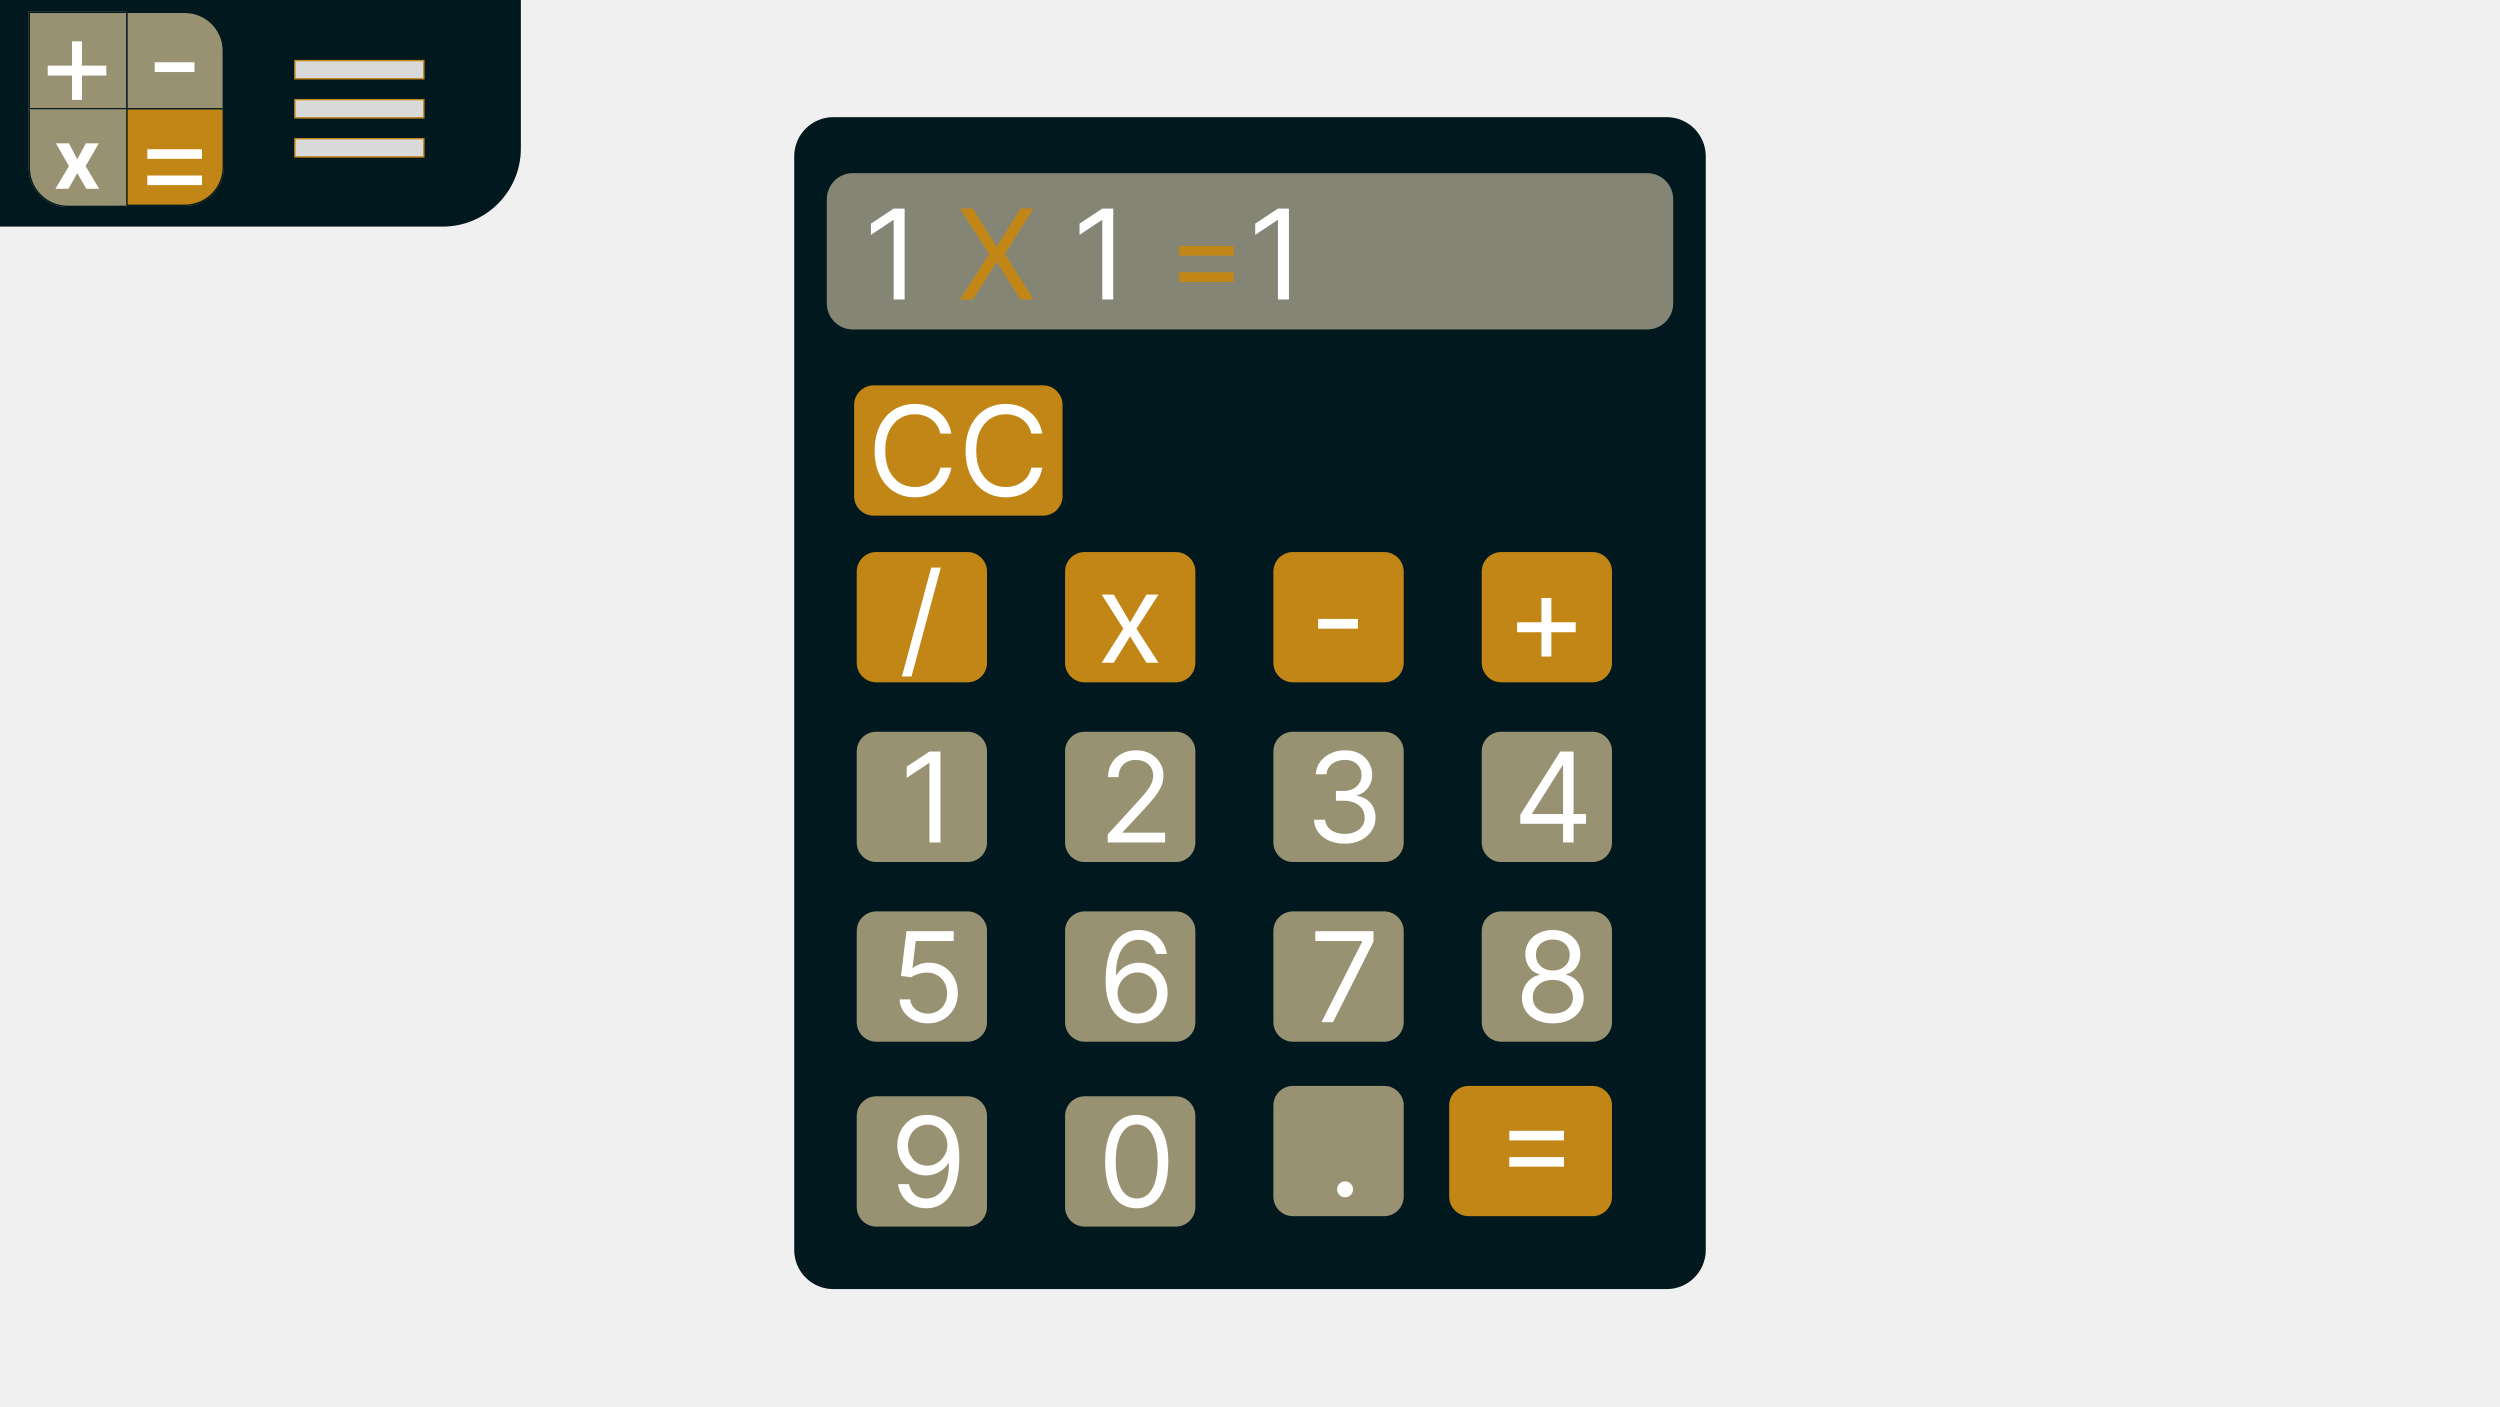
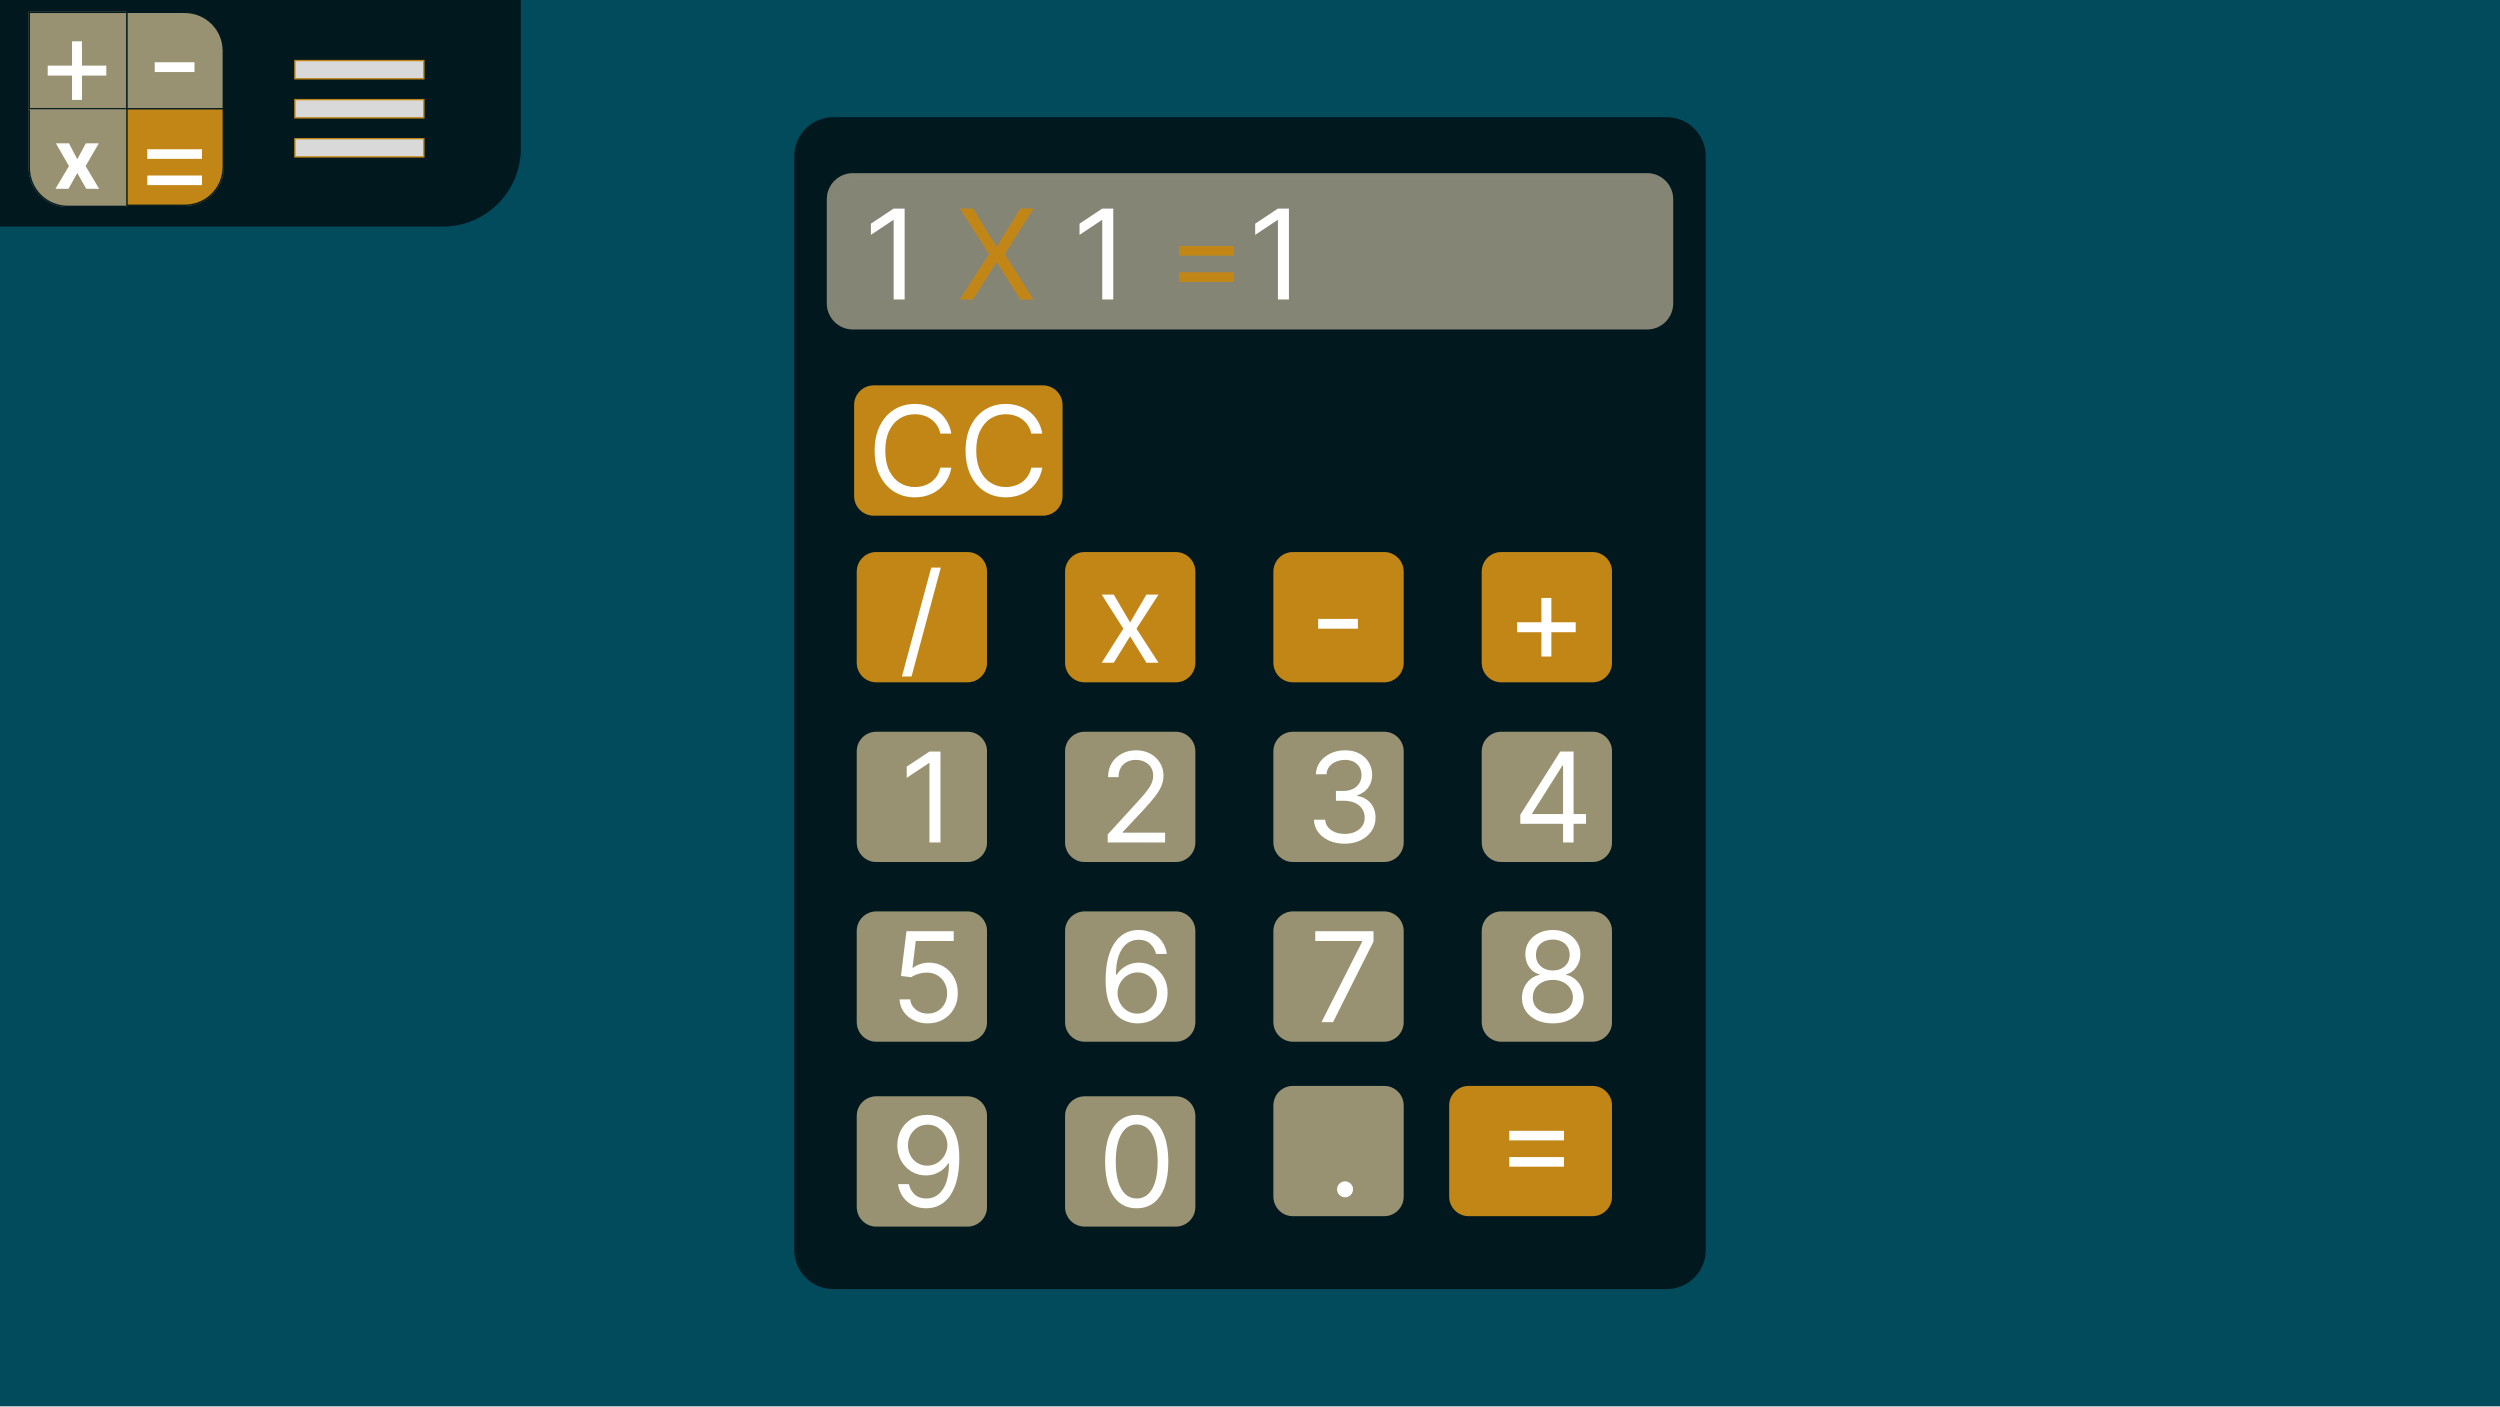
<svg xmlns="http://www.w3.org/2000/svg" width="1920" height="1080" viewBox="0 0 1920 1080" fill="none">
  <g clip-path="url(#clip0_3_2)">
+     <rect width="1920" height="1080" fill="#025E73" />
+     <rect width="1920" height="1080" fill="black" fill-opacity="0.2" />
    <rect x="610" y="90" width="700" height="900" rx="30" fill="#011F26" />
    <rect x="610" y="90" width="700" height="900" rx="30" fill="black" fill-opacity="0.2" />
    <rect x="637" y="135" width="646" height="116" rx="18" fill="#A5A692" />
    <rect x="637" y="135" width="646" height="116" rx="18" fill="black" fill-opacity="0.2" />
    <rect x="637" y="135" width="646" height="116" rx="18" stroke="#A5A692" stroke-width="4" />
    <rect x="637" y="135" width="646" height="116" rx="18" stroke="black" stroke-opacity="0.2" stroke-width="4" />
    <rect x="658" y="562" width="100" height="100" rx="15" fill="#BFB78F" />
    <rect x="658" y="562" width="100" height="100" rx="15" fill="black" fill-opacity="0.2" />
    <path d="M722.273 577.182V647H713.818V586.045H713.409L696.364 597.364V588.773L713.818 577.182H722.273Z" fill="white" />
    <rect x="818" y="562" width="100" height="100" rx="15" fill="#BFB78F" />
    <rect x="818" y="562" width="100" height="100" rx="15" fill="black" fill-opacity="0.2" />
    <path d="M850.727 647V640.864L873.773 615.636C876.477 612.682 878.705 610.114 880.455 607.932C882.205 605.727 883.5 603.659 884.341 601.727C885.205 599.773 885.636 597.727 885.636 595.591C885.636 593.136 885.045 591.011 883.864 589.216C882.705 587.42 881.114 586.034 879.091 585.057C877.068 584.08 874.795 583.591 872.273 583.591C869.591 583.591 867.25 584.148 865.25 585.261C863.273 586.352 861.739 587.886 860.648 589.864C859.58 591.841 859.045 594.159 859.045 596.818H851C851 592.727 851.943 589.136 853.83 586.045C855.716 582.955 858.284 580.545 861.534 578.818C864.807 577.091 868.477 576.227 872.545 576.227C876.636 576.227 880.261 577.091 883.42 578.818C886.58 580.545 889.057 582.875 890.852 585.807C892.648 588.739 893.545 592 893.545 595.591C893.545 598.159 893.08 600.67 892.148 603.125C891.239 605.557 889.648 608.273 887.375 611.273C885.125 614.25 882 617.886 878 622.182L862.318 638.955V639.5H894.773V647H850.727Z" fill="white" />
    <rect x="978" y="562" width="100" height="100" rx="15" fill="#BFB78F" />
    <rect x="978" y="562" width="100" height="100" rx="15" fill="black" fill-opacity="0.2" />
    <path d="M1032.82 647.955C1028.32 647.955 1024.31 647.182 1020.78 645.636C1017.28 644.091 1014.5 641.943 1012.43 639.193C1010.39 636.42 1009.27 633.205 1009.09 629.545H1017.68C1017.86 631.795 1018.64 633.739 1020 635.375C1021.36 636.989 1023.15 638.239 1025.35 639.125C1027.56 640.011 1030 640.455 1032.68 640.455C1035.68 640.455 1038.34 639.932 1040.66 638.886C1042.98 637.841 1044.8 636.386 1046.11 634.523C1047.43 632.659 1048.09 630.5 1048.09 628.045C1048.09 625.477 1047.45 623.216 1046.18 621.261C1044.91 619.284 1043.05 617.739 1040.59 616.625C1038.14 615.511 1035.14 614.955 1031.59 614.955H1026V607.455H1031.59C1034.36 607.455 1036.8 606.955 1038.89 605.955C1041 604.955 1042.65 603.545 1043.83 601.727C1045.03 599.909 1045.64 597.773 1045.64 595.318C1045.64 592.955 1045.11 590.898 1044.07 589.148C1043.02 587.398 1041.55 586.034 1039.64 585.057C1037.75 584.08 1035.52 583.591 1032.95 583.591C1030.55 583.591 1028.27 584.034 1026.14 584.92C1024.02 585.784 1022.3 587.045 1020.95 588.705C1019.61 590.341 1018.89 592.318 1018.77 594.636H1010.59C1010.73 590.977 1011.83 587.773 1013.9 585.023C1015.97 582.25 1018.67 580.091 1022.01 578.545C1025.38 577 1029.07 576.227 1033.09 576.227C1037.41 576.227 1041.11 577.102 1044.2 578.852C1047.3 580.58 1049.67 582.864 1051.33 585.705C1052.99 588.545 1053.82 591.614 1053.82 594.909C1053.82 598.841 1052.78 602.193 1050.72 604.966C1048.67 607.739 1045.89 609.659 1042.36 610.727V611.273C1046.77 612 1050.22 613.875 1052.69 616.898C1055.17 619.898 1056.41 623.614 1056.41 628.045C1056.41 631.841 1055.38 635.25 1053.31 638.273C1051.26 641.273 1048.47 643.636 1044.92 645.364C1041.38 647.091 1037.34 647.955 1032.82 647.955Z" fill="white" />
    <rect x="1138" y="562" width="100" height="100" rx="15" fill="#BFB78F" />
    <rect x="1138" y="562" width="100" height="100" rx="15" fill="black" fill-opacity="0.2" />
    <path d="M1167.59 632.682V625.727L1198.27 577.182H1203.32V587.955H1199.91L1176.73 624.636V625.182H1218.05V632.682H1167.59ZM1200.45 647V630.568V627.33V577.182H1208.5V647H1200.45Z" fill="white" />
    <rect x="658" y="842" width="100" height="100" rx="15" fill="#BFB78F" />
    <rect x="658" y="842" width="100" height="100" rx="15" fill="black" fill-opacity="0.2" />
    <path d="M712.455 856.227C715.318 856.25 718.182 856.795 721.045 857.864C723.909 858.932 726.523 860.705 728.886 863.182C731.25 865.636 733.148 868.989 734.58 873.239C736.011 877.489 736.727 882.818 736.727 889.227C736.727 895.432 736.136 900.943 734.955 905.761C733.795 910.557 732.114 914.602 729.909 917.898C727.727 921.193 725.068 923.693 721.932 925.398C718.818 927.102 715.295 927.955 711.364 927.955C707.455 927.955 703.966 927.182 700.898 925.636C697.852 924.068 695.352 921.898 693.398 919.125C691.466 916.33 690.227 913.091 689.682 909.409H698C698.75 912.614 700.239 915.261 702.466 917.352C704.716 919.42 707.682 920.455 711.364 920.455C716.75 920.455 721 918.102 724.114 913.398C727.25 908.693 728.818 902.045 728.818 893.455H728.273C727 895.364 725.489 897.011 723.739 898.398C721.989 899.784 720.045 900.852 717.909 901.602C715.773 902.352 713.5 902.727 711.091 902.727C707.091 902.727 703.42 901.739 700.08 899.761C696.761 897.761 694.102 895.023 692.102 891.545C690.125 888.045 689.136 884.045 689.136 879.545C689.136 875.273 690.091 871.364 692 867.818C693.932 864.25 696.636 861.409 700.114 859.295C703.614 857.182 707.727 856.159 712.455 856.227ZM712.455 863.727C709.591 863.727 707.011 864.443 704.716 865.875C702.443 867.284 700.636 869.193 699.295 871.602C697.977 873.989 697.318 876.636 697.318 879.545C697.318 882.455 697.955 885.102 699.227 887.489C700.523 889.852 702.284 891.739 704.511 893.148C706.761 894.534 709.318 895.227 712.182 895.227C714.341 895.227 716.352 894.807 718.216 893.966C720.08 893.102 721.705 891.932 723.091 890.455C724.5 888.955 725.602 887.261 726.398 885.375C727.193 883.466 727.591 881.477 727.591 879.409C727.591 876.682 726.932 874.125 725.614 871.739C724.318 869.352 722.523 867.42 720.227 865.943C717.955 864.466 715.364 863.727 712.455 863.727Z" fill="white" />
    <rect x="818" y="842" width="100" height="100" rx="15" fill="#BFB78F" />
    <rect x="818" y="842" width="100" height="100" rx="15" fill="black" fill-opacity="0.2" />
    <path d="M873 927.955C867.864 927.955 863.489 926.557 859.875 923.761C856.261 920.943 853.5 916.864 851.591 911.523C849.682 906.159 848.727 899.682 848.727 892.091C848.727 884.545 849.682 878.102 851.591 872.761C853.523 867.398 856.295 863.307 859.909 860.489C863.545 857.648 867.909 856.227 873 856.227C878.091 856.227 882.443 857.648 886.057 860.489C889.693 863.307 892.466 867.398 894.375 872.761C896.307 878.102 897.273 884.545 897.273 892.091C897.273 899.682 896.318 906.159 894.409 911.523C892.5 916.864 889.739 920.943 886.125 923.761C882.511 926.557 878.136 927.955 873 927.955ZM873 920.455C878.091 920.455 882.045 918 884.864 913.091C887.682 908.182 889.091 901.182 889.091 892.091C889.091 886.045 888.443 880.898 887.148 876.648C885.875 872.398 884.034 869.159 881.625 866.932C879.239 864.705 876.364 863.591 873 863.591C867.955 863.591 864.011 866.08 861.17 871.057C858.33 876.011 856.909 883.023 856.909 892.091C856.909 898.136 857.545 903.273 858.818 907.5C860.091 911.727 861.92 914.943 864.307 917.148C866.716 919.352 869.614 920.455 873 920.455Z" fill="white" />
    <rect x="978" y="834" width="100" height="100" rx="15" fill="#BFB78F" />
    <rect x="978" y="834" width="100" height="100" rx="15" fill="black" fill-opacity="0.2" />
    <path d="M1033.01 919.545C1031.33 919.545 1029.88 918.943 1028.68 917.739C1027.47 916.534 1026.87 915.091 1026.87 913.409C1026.87 911.727 1027.47 910.284 1028.68 909.08C1029.88 907.875 1031.33 907.273 1033.01 907.273C1034.69 907.273 1036.13 907.875 1037.34 909.08C1038.54 910.284 1039.14 911.727 1039.14 913.409C1039.14 914.523 1038.86 915.545 1038.29 916.477C1037.75 917.409 1037.01 918.159 1036.08 918.727C1035.17 919.273 1034.14 919.545 1033.01 919.545Z" fill="white" />
    <rect x="658" y="700" width="100" height="100" rx="15" fill="#BFB78F" />
    <rect x="658" y="700" width="100" height="100" rx="15" fill="black" fill-opacity="0.2" />
    <path d="M712.545 785.955C708.545 785.955 704.943 785.159 701.739 783.568C698.534 781.977 695.966 779.795 694.034 777.023C692.102 774.25 691.045 771.091 690.864 767.545H699.045C699.364 770.705 700.795 773.318 703.341 775.386C705.909 777.432 708.977 778.455 712.545 778.455C715.409 778.455 717.955 777.784 720.182 776.443C722.432 775.102 724.193 773.261 725.466 770.92C726.761 768.557 727.409 765.886 727.409 762.909C727.409 759.864 726.739 757.148 725.398 754.761C724.08 752.352 722.261 750.455 719.943 749.068C717.625 747.682 714.977 746.977 712 746.955C709.864 746.932 707.67 747.261 705.42 747.943C703.17 748.602 701.318 749.455 699.864 750.5L691.955 749.545L696.182 715.182H732.455V722.682H703.273L700.818 743.273H701.227C702.659 742.136 704.455 741.193 706.614 740.443C708.773 739.693 711.023 739.318 713.364 739.318C717.636 739.318 721.443 740.341 724.784 742.386C728.148 744.409 730.784 747.182 732.693 750.705C734.625 754.227 735.591 758.25 735.591 762.773C735.591 767.227 734.591 771.205 732.591 774.705C730.614 778.182 727.886 780.932 724.409 782.955C720.932 784.955 716.977 785.955 712.545 785.955Z" fill="white" />
    <rect x="818" y="700" width="100" height="100" rx="15" fill="#BFB78F" />
    <rect x="818" y="700" width="100" height="100" rx="15" fill="black" fill-opacity="0.2" />
    <path d="M873.409 785.955C870.545 785.909 867.682 785.364 864.818 784.318C861.955 783.273 859.341 781.511 856.977 779.034C854.614 776.534 852.716 773.159 851.284 768.909C849.852 764.636 849.136 759.273 849.136 752.818C849.136 746.636 849.716 741.159 850.875 736.386C852.034 731.591 853.716 727.557 855.92 724.284C858.125 720.989 860.784 718.489 863.898 716.784C867.034 715.08 870.568 714.227 874.5 714.227C878.409 714.227 881.886 715.011 884.932 716.58C888 718.125 890.5 720.284 892.432 723.057C894.364 725.83 895.614 729.023 896.182 732.636H887.864C887.091 729.5 885.591 726.898 883.364 724.83C881.136 722.761 878.182 721.727 874.5 721.727C869.091 721.727 864.83 724.08 861.716 728.784C858.625 733.489 857.068 740.091 857.045 748.591H857.591C858.864 746.659 860.375 745.011 862.125 743.648C863.898 742.261 865.852 741.193 867.989 740.443C870.125 739.693 872.386 739.318 874.773 739.318C878.773 739.318 882.432 740.318 885.75 742.318C889.068 744.295 891.727 747.034 893.727 750.534C895.727 754.011 896.727 758 896.727 762.5C896.727 766.818 895.761 770.773 893.83 774.364C891.898 777.932 889.182 780.773 885.682 782.886C882.205 784.977 878.114 786 873.409 785.955ZM873.409 778.455C876.273 778.455 878.841 777.739 881.114 776.307C883.409 774.875 885.216 772.955 886.534 770.545C887.875 768.136 888.545 765.455 888.545 762.5C888.545 759.614 887.898 756.989 886.602 754.625C885.33 752.239 883.568 750.341 881.318 748.932C879.091 747.523 876.545 746.818 873.682 746.818C871.523 746.818 869.511 747.25 867.648 748.114C865.784 748.955 864.148 750.114 862.739 751.591C861.352 753.068 860.261 754.761 859.466 756.67C858.67 758.557 858.273 760.545 858.273 762.636C858.273 765.409 858.92 768 860.216 770.409C861.534 772.818 863.33 774.761 865.602 776.239C867.898 777.716 870.5 778.455 873.409 778.455Z" fill="white" />
    <rect x="978" y="700" width="100" height="100" rx="15" fill="#BFB78F" />
    <rect x="978" y="700" width="100" height="100" rx="15" fill="black" fill-opacity="0.2" />
    <path d="M1014.91 785L1046.14 723.227V722.682H1010.14V715.182H1054.86V723.091L1023.77 785H1014.91Z" fill="white" />
    <rect x="1138" y="700" width="100" height="100" rx="15" fill="#BFB78F" />
    <rect x="1138" y="700" width="100" height="100" rx="15" fill="black" fill-opacity="0.2" />
    <path d="M1192.59 785.955C1187.91 785.955 1183.77 785.125 1180.18 783.466C1176.61 781.784 1173.83 779.477 1171.83 776.545C1169.83 773.591 1168.84 770.227 1168.86 766.455C1168.84 763.5 1169.42 760.773 1170.6 758.273C1171.78 755.75 1173.4 753.648 1175.44 751.966C1177.51 750.261 1179.82 749.182 1182.36 748.727V748.318C1179.02 747.455 1176.36 745.58 1174.39 742.693C1172.41 739.784 1171.43 736.477 1171.45 732.773C1171.43 729.227 1172.33 726.057 1174.15 723.261C1175.97 720.466 1178.47 718.261 1181.65 716.648C1184.85 715.034 1188.5 714.227 1192.59 714.227C1196.64 714.227 1200.25 715.034 1203.43 716.648C1206.61 718.261 1209.11 720.466 1210.93 723.261C1212.77 726.057 1213.7 729.227 1213.73 732.773C1213.7 736.477 1212.69 739.784 1210.69 742.693C1208.72 745.58 1206.09 747.455 1202.82 748.318V748.727C1205.34 749.182 1207.61 750.261 1209.64 751.966C1211.66 753.648 1213.27 755.75 1214.48 758.273C1215.68 760.773 1216.3 763.5 1216.32 766.455C1216.3 770.227 1215.27 773.591 1213.25 776.545C1211.25 779.477 1208.47 781.784 1204.9 783.466C1201.35 785.125 1197.25 785.955 1192.59 785.955ZM1192.59 778.455C1195.75 778.455 1198.48 777.943 1200.77 776.92C1203.07 775.898 1204.84 774.455 1206.09 772.591C1207.34 770.727 1207.98 768.545 1208 766.045C1207.98 763.409 1207.3 761.08 1205.95 759.057C1204.61 757.034 1202.78 755.443 1200.47 754.284C1198.17 753.125 1195.55 752.545 1192.59 752.545C1189.61 752.545 1186.95 753.125 1184.61 754.284C1182.3 755.443 1180.47 757.034 1179.12 759.057C1177.81 761.08 1177.16 763.409 1177.18 766.045C1177.16 768.545 1177.76 770.727 1178.99 772.591C1180.24 774.455 1182.02 775.898 1184.34 776.92C1186.66 777.943 1189.41 778.455 1192.59 778.455ZM1192.59 745.318C1195.09 745.318 1197.31 744.818 1199.24 743.818C1201.19 742.818 1202.73 741.42 1203.84 739.625C1204.95 737.83 1205.52 735.727 1205.55 733.318C1205.52 730.955 1204.97 728.898 1203.88 727.148C1202.78 725.375 1201.27 724.011 1199.34 723.057C1197.41 722.08 1195.16 721.591 1192.59 721.591C1189.98 721.591 1187.69 722.08 1185.74 723.057C1183.78 724.011 1182.27 725.375 1181.2 727.148C1180.14 728.898 1179.61 730.955 1179.64 733.318C1179.61 735.727 1180.15 737.83 1181.24 739.625C1182.35 741.42 1183.89 742.818 1185.84 743.818C1187.8 744.818 1190.05 745.318 1192.59 745.318Z" fill="white" />
    <rect x="1113" y="834" width="125" height="100" rx="15" fill="#F2A71B" />
    <rect x="1113" y="834" width="125" height="100" rx="15" fill="black" fill-opacity="0.2" />
    <path d="M1159.14 875.818V868.455H1201.14V875.818H1159.14ZM1159.14 896V888.636H1201.14V896H1159.14Z" fill="white" />
    <rect x="656" y="296" width="160" height="100" rx="15" fill="#F2A71B" />
    <rect x="656" y="296" width="160" height="100" rx="15" fill="black" fill-opacity="0.2" />
    <path d="M730.636 333H722.182C721.682 330.568 720.807 328.432 719.557 326.591C718.33 324.75 716.83 323.205 715.057 321.955C713.307 320.682 711.364 319.727 709.227 319.091C707.091 318.455 704.864 318.136 702.545 318.136C698.318 318.136 694.489 319.205 691.057 321.341C687.648 323.477 684.932 326.625 682.909 330.784C680.909 334.943 679.909 340.045 679.909 346.091C679.909 352.136 680.909 357.239 682.909 361.398C684.932 365.557 687.648 368.705 691.057 370.841C694.489 372.977 698.318 374.045 702.545 374.045C704.864 374.045 707.091 373.727 709.227 373.091C711.364 372.455 713.307 371.511 715.057 370.261C716.83 368.989 718.33 367.432 719.557 365.591C720.807 363.727 721.682 361.591 722.182 359.182H730.636C730 362.75 728.841 365.943 727.159 368.761C725.477 371.58 723.386 373.977 720.886 375.955C718.386 377.909 715.58 379.398 712.466 380.42C709.375 381.443 706.068 381.955 702.545 381.955C696.591 381.955 691.295 380.5 686.659 377.591C682.023 374.682 678.375 370.545 675.716 365.182C673.057 359.818 671.727 353.455 671.727 346.091C671.727 338.727 673.057 332.364 675.716 327C678.375 321.636 682.023 317.5 686.659 314.591C691.295 311.682 696.591 310.227 702.545 310.227C706.068 310.227 709.375 310.739 712.466 311.761C715.58 312.784 718.386 314.284 720.886 316.261C723.386 318.216 725.477 320.602 727.159 323.42C728.841 326.216 730 329.409 730.636 333ZM800.48 333H792.026C791.526 330.568 790.651 328.432 789.401 326.591C788.173 324.75 786.673 323.205 784.901 321.955C783.151 320.682 781.207 319.727 779.071 319.091C776.935 318.455 774.707 318.136 772.389 318.136C768.162 318.136 764.332 319.205 760.901 321.341C757.491 323.477 754.776 326.625 752.753 330.784C750.753 334.943 749.753 340.045 749.753 346.091C749.753 352.136 750.753 357.239 752.753 361.398C754.776 365.557 757.491 368.705 760.901 370.841C764.332 372.977 768.162 374.045 772.389 374.045C774.707 374.045 776.935 373.727 779.071 373.091C781.207 372.455 783.151 371.511 784.901 370.261C786.673 368.989 788.173 367.432 789.401 365.591C790.651 363.727 791.526 361.591 792.026 359.182H800.48C799.844 362.75 798.685 365.943 797.003 368.761C795.321 371.58 793.23 373.977 790.73 375.955C788.23 377.909 785.423 379.398 782.31 380.42C779.219 381.443 775.912 381.955 772.389 381.955C766.435 381.955 761.139 380.5 756.503 377.591C751.866 374.682 748.219 370.545 745.56 365.182C742.901 359.818 741.571 353.455 741.571 346.091C741.571 338.727 742.901 332.364 745.56 327C748.219 321.636 751.866 317.5 756.503 314.591C761.139 311.682 766.435 310.227 772.389 310.227C775.912 310.227 779.219 310.739 782.31 311.761C785.423 312.784 788.23 314.284 790.73 316.261C793.23 318.216 795.321 320.602 797.003 323.42C798.685 326.216 799.844 329.409 800.48 333Z" fill="white" />
    <rect x="658" y="424" width="100" height="100" rx="15" fill="#F2A71B" />
    <rect x="658" y="424" width="100" height="100" rx="15" fill="black" fill-opacity="0.2" />
    <path d="M722.545 435.909L700.045 519.5H692.682L715.182 435.909H722.545Z" fill="white" />
    <rect x="818" y="424" width="100" height="100" rx="15" fill="#F2A71B" />
    <rect x="818" y="424" width="100" height="100" rx="15" fill="black" fill-opacity="0.2" />
    <path d="M855.364 456.636L867.909 478.045L880.455 456.636H889.727L872.818 482.818L889.727 509H880.455L867.909 488.682L855.364 509H846.091L862.727 482.818L846.091 456.636H855.364Z" fill="white" />
    <rect x="978" y="424" width="100" height="100" rx="15" fill="#F2A71B" />
    <rect x="978" y="424" width="100" height="100" rx="15" fill="black" fill-opacity="0.2" />
    <path d="M1042.86 475.318V482.818H1012.32V475.318H1042.86Z" fill="white" />
    <rect x="1138" y="424" width="100" height="100" rx="15" fill="#F2A71B" />
    <rect x="1138" y="424" width="100" height="100" rx="15" fill="black" fill-opacity="0.2" />
    <path d="M1183.82 504.227V459.227H1191.45V504.227H1183.82ZM1165.14 485.545V477.909H1210.14V485.545H1165.14Z" fill="white" />
    <path d="M694.773 160.182V230H686.318V169.045H685.909L668.864 180.364V171.773L686.318 160.182H694.773ZM854.991 160.182V230H846.537V169.045H846.128L829.082 180.364V171.773L846.537 160.182H854.991ZM989.898 160.182V230H981.443V169.045H981.034L963.989 180.364V171.773L981.443 160.182H989.898Z" fill="white" />
    <path d="M747.17 160.182L765.17 189.227H765.716L783.716 160.182H793.67L771.716 195.091L793.67 230H783.716L765.716 201.5H765.17L747.17 230H737.216L759.716 195.091L737.216 160.182H747.17ZM905.48 196.318V188.955H947.48V196.318H905.48ZM905.48 216.5V209.136H947.48V216.5H905.48Z" fill="#F2A71B" />
    <path d="M747.17 160.182L765.17 189.227H765.716L783.716 160.182H793.67L771.716 195.091L793.67 230H783.716L765.716 201.5H765.17L747.17 230H737.216L759.716 195.091L737.216 160.182H747.17ZM905.48 196.318V188.955H947.48V196.318H905.48ZM905.48 216.5V209.136H947.48V216.5H905.48Z" fill="black" fill-opacity="0.2" />
    <path d="M0 -6H400V114C400 147.137 373.137 174 340 174H0V-6Z" fill="#011F26" />
    <path d="M0 -6H400V114C400 147.137 373.137 174 340 174H0V-6Z" fill="black" fill-opacity="0.2" />
    <mask id="path-39-inside-1_3_2" fill="white">
      <path d="M22 9H97V84H22V9Z" />
    </mask>
    <path d="M22 9H97V84H22V9Z" fill="#BFB78F" />
    <path d="M22 9H97V84H22V9Z" fill="black" fill-opacity="0.2" />
    <path d="M55.318 76.727V31.727H62.955V76.727H55.318ZM36.636 58.045V50.409H81.636V58.045H36.636Z" fill="white" />
    <path d="M22 9V8H21V9H22ZM22 84H21V85H22V84ZM22 10H97V8H22V10ZM97 83H22V85H97V83ZM23 84V9H21V84H23Z" fill="#011F26" mask="url(#path-39-inside-1_3_2)" />
    <path d="M22 9V8H21V9H22ZM22 84H21V85H22V84ZM22 10H97V8H22V10ZM97 83H22V85H97V83ZM23 84V9H21V84H23Z" fill="black" fill-opacity="0.2" mask="url(#path-39-inside-1_3_2)" />
    <mask id="path-42-inside-2_3_2" fill="white">
      <path d="M22 84H97V159H52C35.431 159 22 145.569 22 129V84Z" />
    </mask>
    <path d="M22 84H97V159H52C35.431 159 22 145.569 22 129V84Z" fill="#BFB78F" />
    <path d="M22 84H97V159H52C35.431 159 22 145.569 22 129V84Z" fill="black" fill-opacity="0.2" />
    <path d="M52.955 110.091L59.364 122.295L65.932 110.091H75.864L65.75 127.545L76.136 145H66.25L59.364 132.932L52.591 145H42.591L52.955 127.545L42.955 110.091H52.955Z" fill="white" />
    <path d="M22 84H97H22ZM97 160H52C34.879 160 21 146.121 21 129H23C23 145.016 35.984 158 52 158H97V160ZM52 160C34.879 160 21 146.121 21 129V84H23V129C23 145.016 35.984 158 52 158V160ZM97 84V159V84Z" fill="#011F26" mask="url(#path-42-inside-2_3_2)" />
    <path d="M22 84H97H22ZM97 160H52C34.879 160 21 146.121 21 129H23C23 145.016 35.984 158 52 158H97V160ZM52 160C34.879 160 21 146.121 21 129V84H23V129C23 145.016 35.984 158 52 158V160ZM97 84V159V84Z" fill="black" fill-opacity="0.2" mask="url(#path-42-inside-2_3_2)" />
    <mask id="path-45-inside-3_3_2" fill="white">
      <path d="M97 83.167H172V128.167C172 144.735 158.569 158.167 142 158.167H97V83.167Z" />
    </mask>
    <path d="M97 83.167H172V128.167C172 144.735 158.569 158.167 142 158.167H97V83.167Z" fill="#F2A71B" />
    <path d="M97 83.167H172V128.167C172 144.735 158.569 158.167 142 158.167H97V83.167Z" fill="black" fill-opacity="0.2" />
    <path d="M113.136 121.985V114.621H155.136V121.985H113.136ZM113.136 142.167V134.803H155.136V142.167H113.136Z" fill="white" />
    <path d="M97 83.167H172H97ZM173 128.167C173 145.287 159.121 159.167 142 159.167H96L98 157.167H142C158.016 157.167 171 144.183 171 128.167H173ZM96 159.167V83.167H98V157.167L96 159.167ZM173 83.167V128.167C173 145.287 159.121 159.167 142 159.167V157.167C158.016 157.167 171 144.183 171 128.167V83.167H173Z" fill="#011F26" mask="url(#path-45-inside-3_3_2)" />
    <path d="M97 83.167H172H97ZM173 128.167C173 145.287 159.121 159.167 142 159.167H96L98 157.167H142C158.016 157.167 171 144.183 171 128.167H173ZM96 159.167V83.167H98V157.167L96 159.167ZM173 83.167V128.167C173 145.287 159.121 159.167 142 159.167V157.167C158.016 157.167 171 144.183 171 128.167V83.167H173Z" fill="black" fill-opacity="0.2" mask="url(#path-45-inside-3_3_2)" />
    <path d="M97.5 9.5H142C158.292 9.5 171.5 22.708 171.5 39V83.5H97.5V9.5Z" fill="#BFB78F" />
    <path d="M97.5 9.5H142C158.292 9.5 171.5 22.708 171.5 39V83.5H97.5V9.5Z" fill="black" fill-opacity="0.2" />
    <path d="M149.364 47.818V55.318H118.818V47.818H149.364Z" fill="white" />
    <path d="M97.5 9.5H142C158.292 9.5 171.5 22.708 171.5 39V83.5H97.5V9.5Z" stroke="#011F26" />
    <path d="M97.5 9.5H142C158.292 9.5 171.5 22.708 171.5 39V83.5H97.5V9.5Z" stroke="black" stroke-opacity="0.2" />
    <rect x="226.5" y="46.5" width="99" height="14" fill="#D9D9D9" />
    <rect x="226.5" y="46.5" width="99" height="14" stroke="#F2A71B" />
    <rect x="226.5" y="46.5" width="99" height="14" stroke="black" stroke-opacity="0.2" />
    <rect x="226.5" y="76.5" width="99" height="14" fill="#D9D9D9" />
    <rect x="226.5" y="76.5" width="99" height="14" stroke="#F2A71B" />
    <rect x="226.5" y="76.5" width="99" height="14" stroke="black" stroke-opacity="0.2" />
    <rect x="226.5" y="106.5" width="99" height="14" fill="#D9D9D9" />
    <rect x="226.5" y="106.5" width="99" height="14" stroke="#F2A71B" />
    <rect x="226.5" y="106.5" width="99" height="14" stroke="black" stroke-opacity="0.2" />
  </g>
  <defs>
    <clipPath id="clip0_3_2">
      <rect width="1920" height="1080" fill="white" />
    </clipPath>
  </defs>
</svg>
